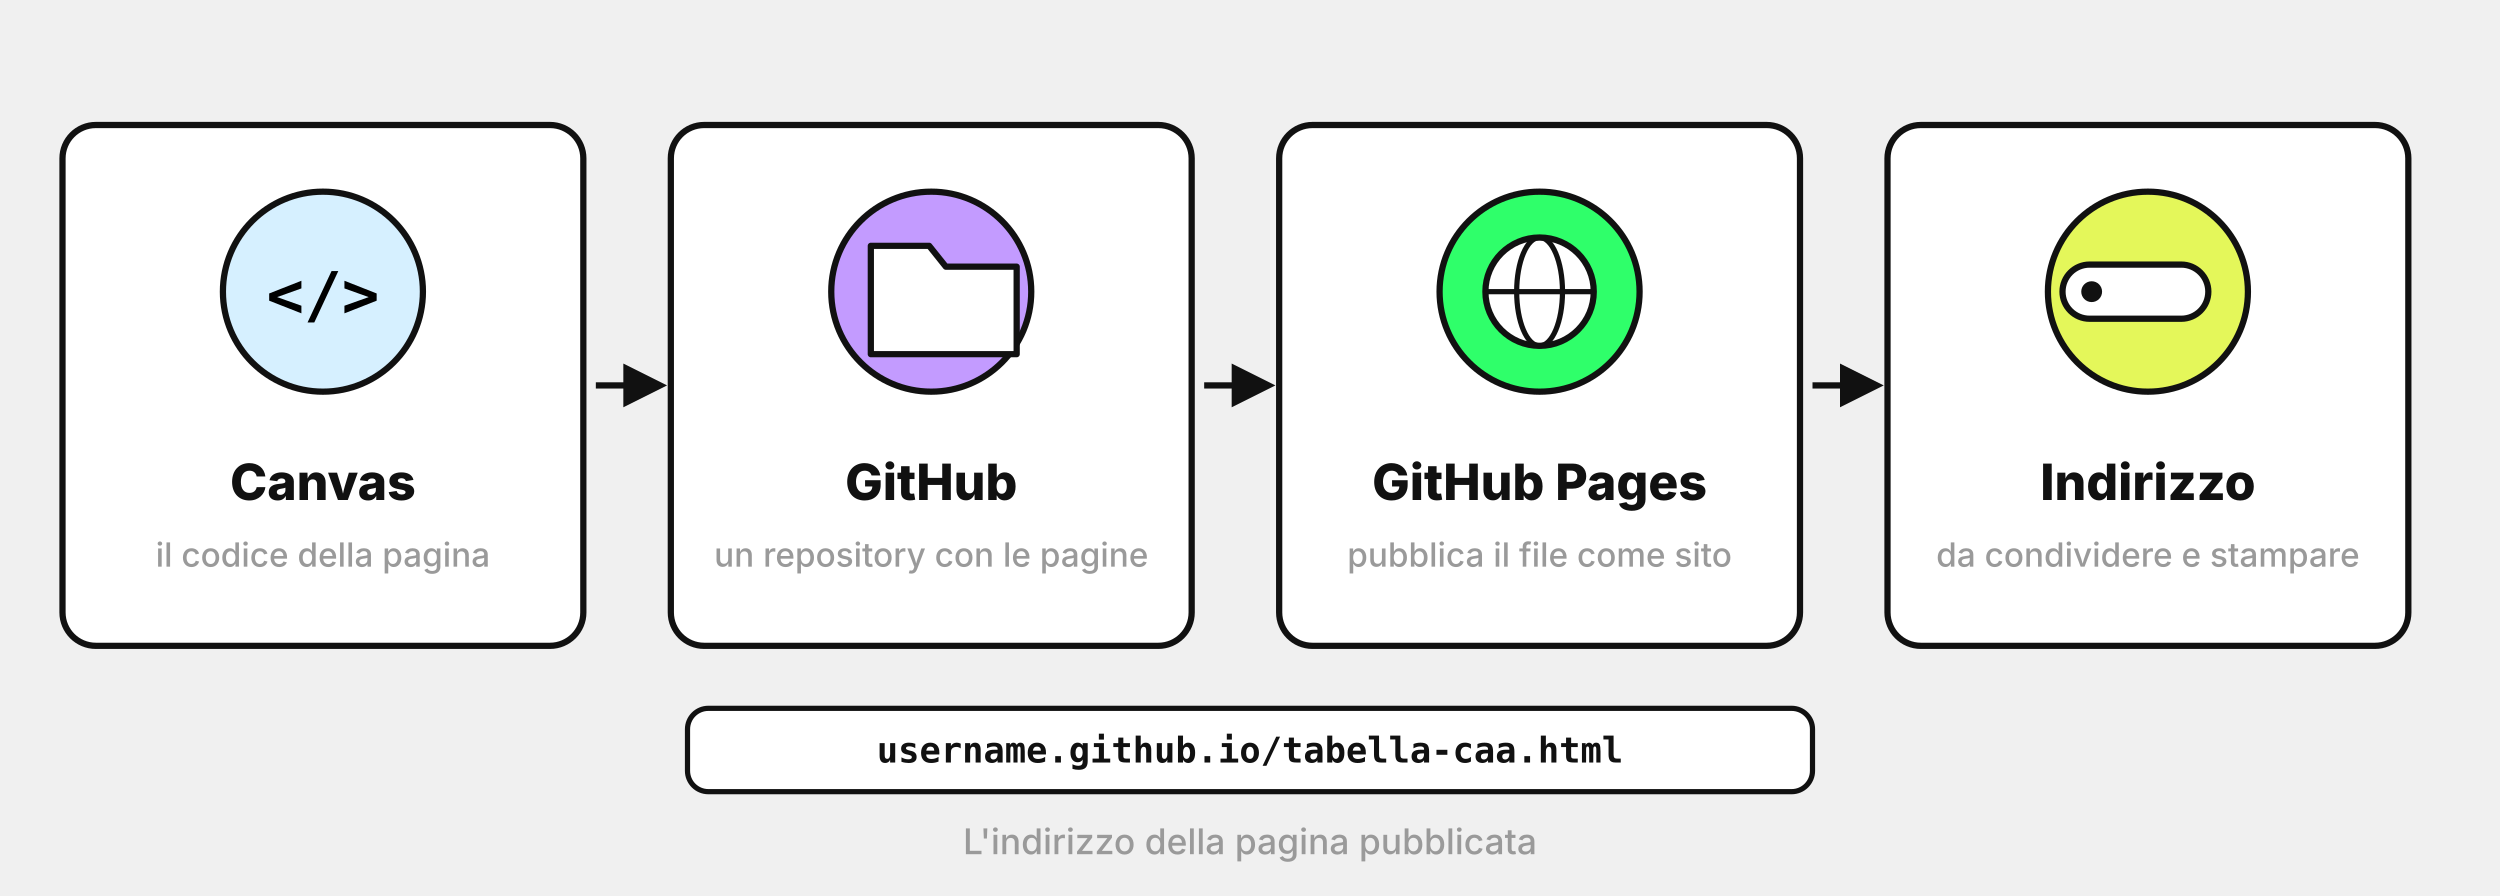
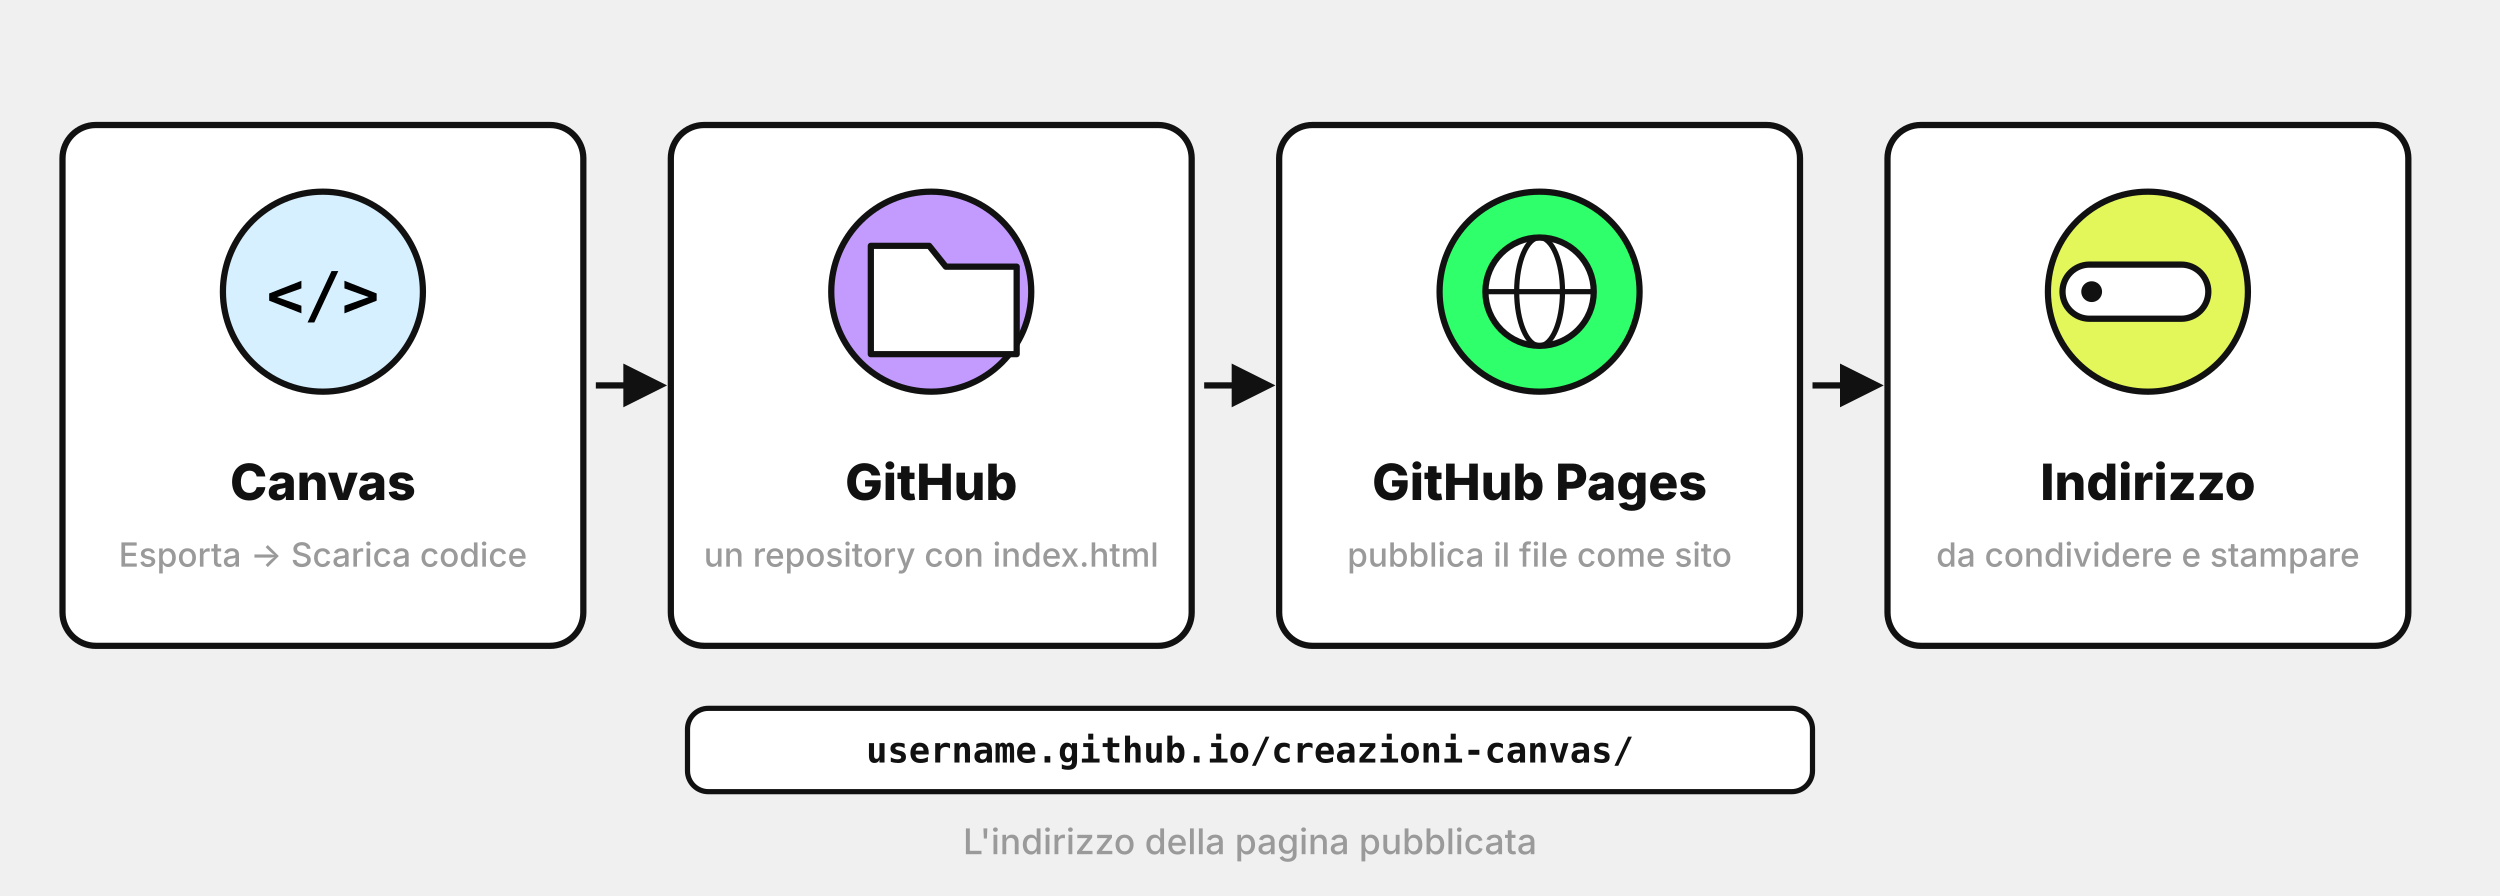
<svg xmlns="http://www.w3.org/2000/svg" width="1200" height="430" viewBox="0 0 1200 430" font-family="Inter, Helvetica, Arial, sans-serif">
  <defs>
    <marker id="ar" viewBox="0 0 10 10" refX="8" refY="5" markerWidth="7" markerHeight="7" orient="auto-start-reverse">
      <path d="M0 0 L10 5 L0 10 z" fill="#111" />
    </marker>
  </defs>
  <rect x="30" y="60" width="250" height="250" rx="16" fill="#ffffff" stroke="#111" stroke-width="3" />
  <circle cx="155" cy="140" r="48" fill="#d6f0ff" stroke="#111" stroke-width="3" />
  <text x="155" y="240" font-size="24" font-weight="800" fill="#111" text-anchor="middle">Canvas</text>
-   <text x="155" y="272" font-size="16" font-weight="500" fill="#9a9a9a" text-anchor="middle">il codice della pagina</text>
+   <text x="155" y="272" font-size="16" font-weight="500" fill="#9a9a9a" text-anchor="middle">Esporta → Scarica codice</text>
  <line x1="286" y1="185" x2="316" y2="185" stroke="#111" stroke-width="3" marker-end="url(#ar)" />
  <rect x="322" y="60" width="250" height="250" rx="16" fill="#ffffff" stroke="#111" stroke-width="3" />
  <circle cx="447" cy="140" r="48" fill="#c39bff" stroke="#111" stroke-width="3" />
  <text x="447" y="240" font-size="24" font-weight="800" fill="#111" text-anchor="middle">GitHub</text>
-   <text x="447" y="272" font-size="16" font-weight="500" fill="#9a9a9a" text-anchor="middle">un repository con le pagine</text>
+   <text x="447" y="272" font-size="16" font-weight="500" fill="#9a9a9a" text-anchor="middle">un repository con index.html</text>
  <line x1="578" y1="185" x2="608" y2="185" stroke="#111" stroke-width="3" marker-end="url(#ar)" />
  <rect x="614" y="60" width="250" height="250" rx="16" fill="#ffffff" stroke="#111" stroke-width="3" />
  <circle cx="739" cy="140" r="48" fill="#2fff6a" stroke="#111" stroke-width="3" />
  <text x="739" y="240" font-size="24" font-weight="800" fill="#111" text-anchor="middle">GitHub Pages</text>
  <text x="739" y="272" font-size="16" font-weight="500" fill="#9a9a9a" text-anchor="middle">pubblica il file come sito</text>
  <line x1="870" y1="185" x2="900" y2="185" stroke="#111" stroke-width="3" marker-end="url(#ar)" />
  <rect x="906" y="60" width="250" height="250" rx="16" fill="#ffffff" stroke="#111" stroke-width="3" />
  <circle cx="1031" cy="140" r="48" fill="#e4f75a" stroke="#111" stroke-width="3" />
  <text x="1031" y="240" font-size="24" font-weight="800" fill="#111" text-anchor="middle">Indirizzo</text>
  <text x="1031" y="272" font-size="16" font-weight="500" fill="#9a9a9a" text-anchor="middle">da condividere e stampare</text>
  <text x="155" y="152" font-size="30" font-weight="800" text-anchor="middle" font-family="JetBrains Mono, Menlo, monospace">&lt;/&gt;</text>
  <path d="M418 118 h28 l8 10 h34 v42 h-70 z" fill="#fff" stroke="#111" stroke-width="3" stroke-linejoin="round" />
  <circle cx="739" cy="140" r="26" fill="#fff" stroke="#111" stroke-width="3" />
  <ellipse cx="739" cy="140" rx="11" ry="26" fill="none" stroke="#111" stroke-width="2.5" />
  <line x1="713" y1="140" x2="765" y2="140" stroke="#111" stroke-width="2.5" />
  <rect x="990" y="127" width="70" height="26" rx="13" fill="#fff" stroke="#111" stroke-width="3" />
  <circle cx="1004" cy="140" r="5" fill="#111" />
  <rect x="330" y="340" width="540" height="40" rx="10" fill="#ffffff" stroke="#111" stroke-width="2.5" />
-   <text x="600.0" y="366" font-size="17" font-weight="600" fill="#111" text-anchor="middle" font-family="JetBrains Mono, Menlo, monospace">username.github.io/tabella-caa.html</text>
+   <text x="600.0" y="366" font-size="17" font-weight="600" fill="#111" text-anchor="middle" font-family="JetBrains Mono, Menlo, monospace">username.github.io/creazioni-canvas/</text>
  <text x="600" y="410" font-size="17" font-weight="500" fill="#9a9a9a" text-anchor="middle">L'indirizzo della pagina pubblicata</text>
</svg>
